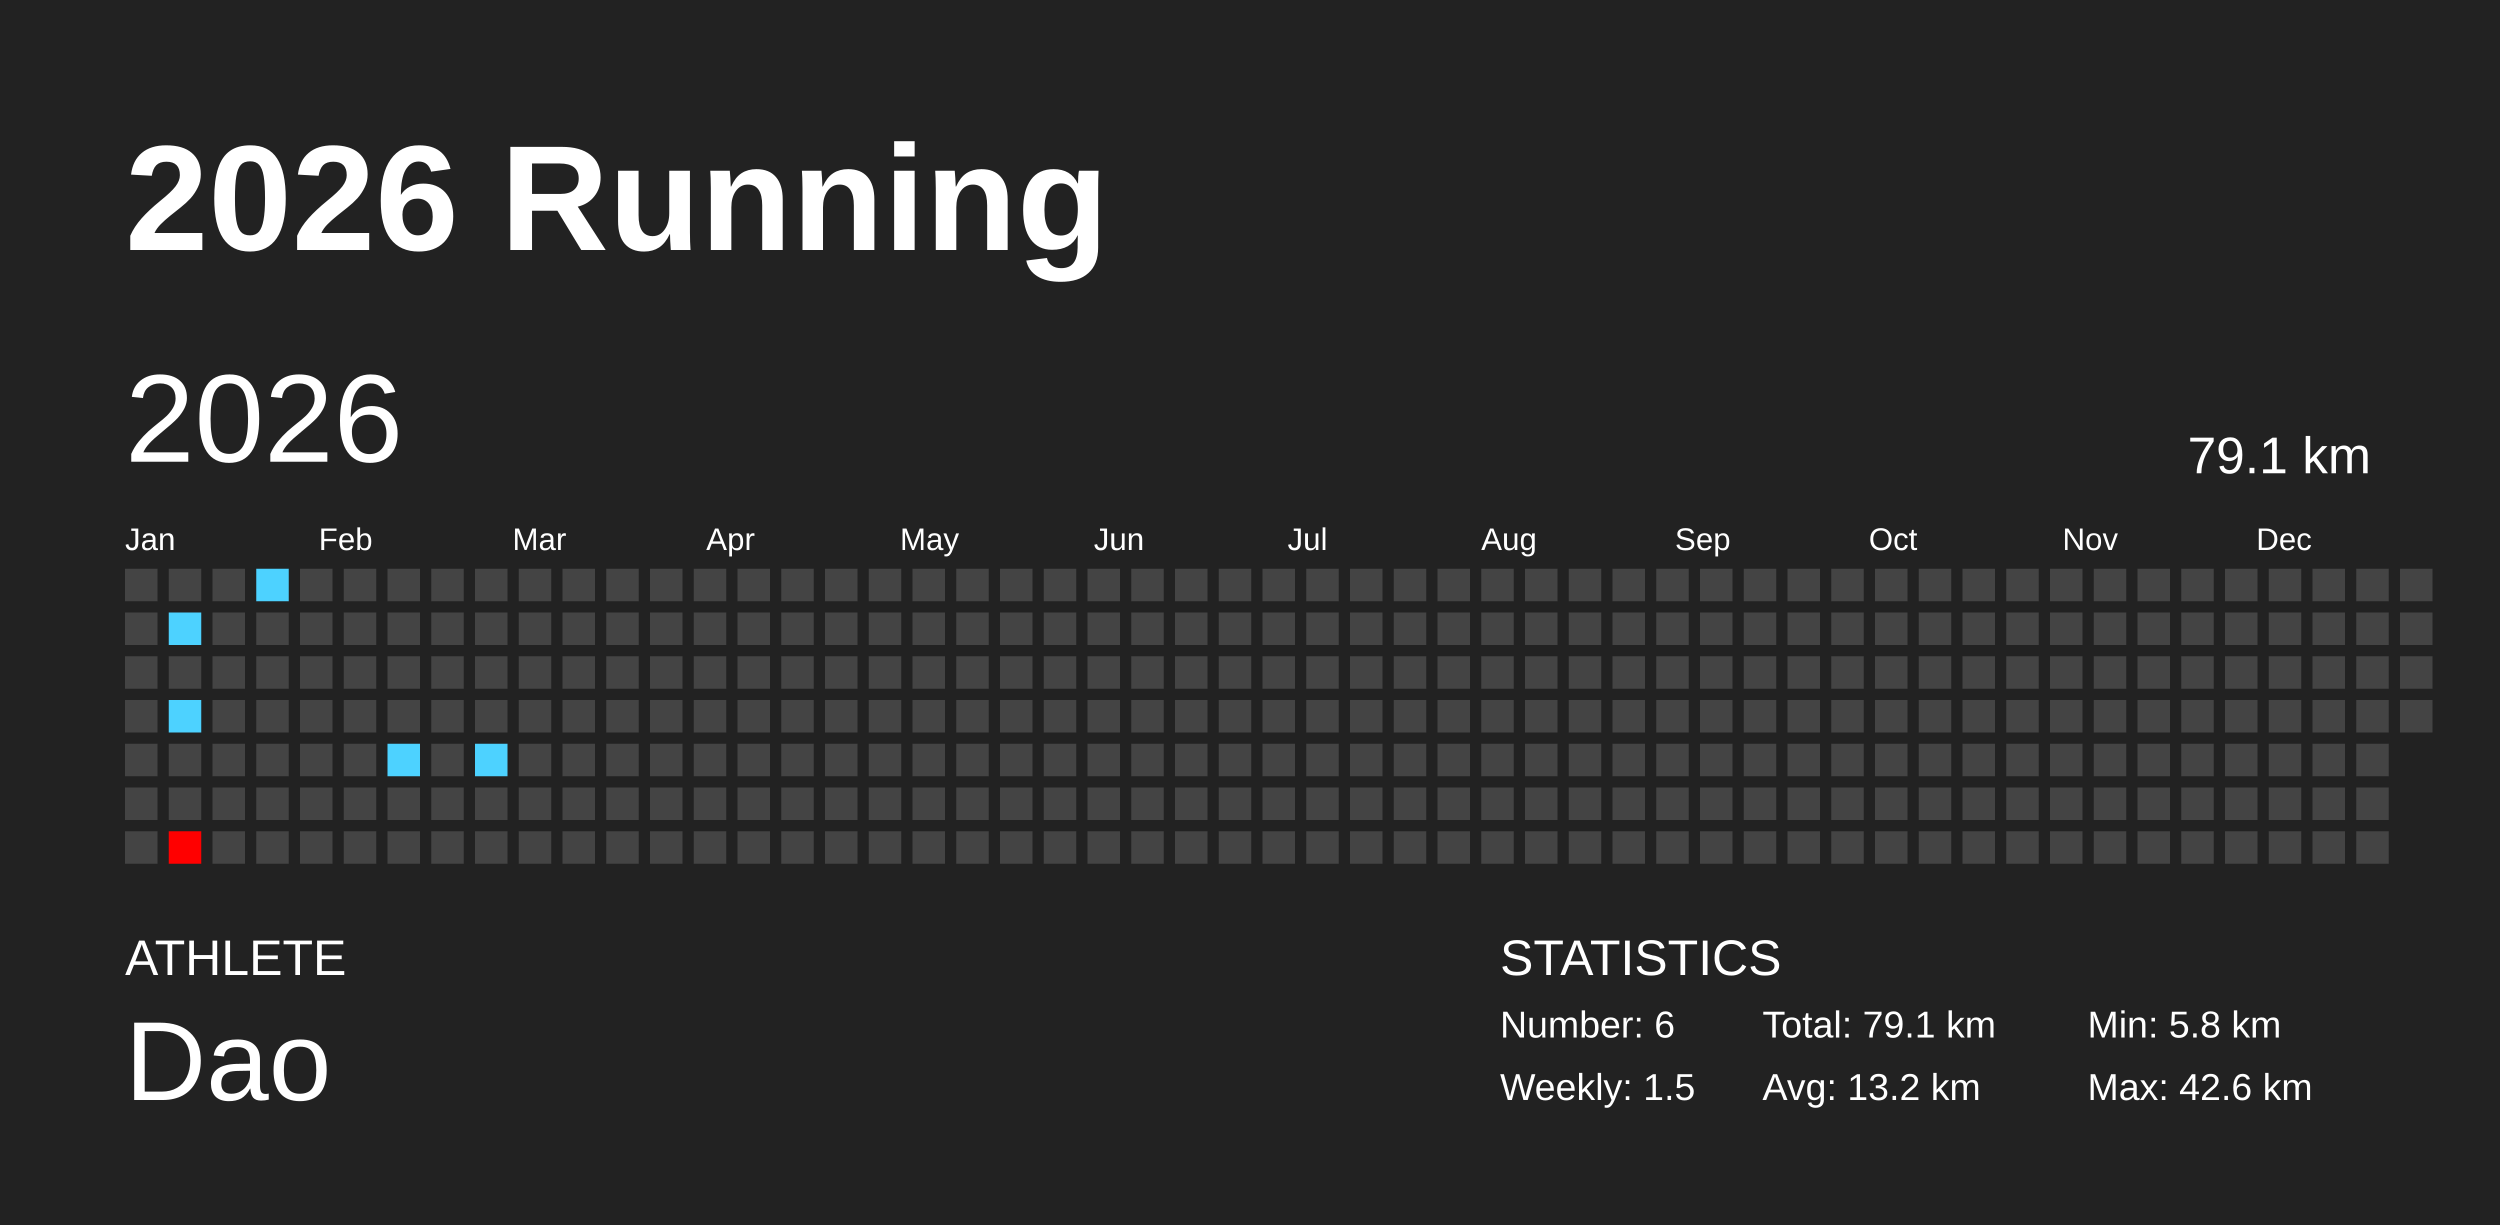
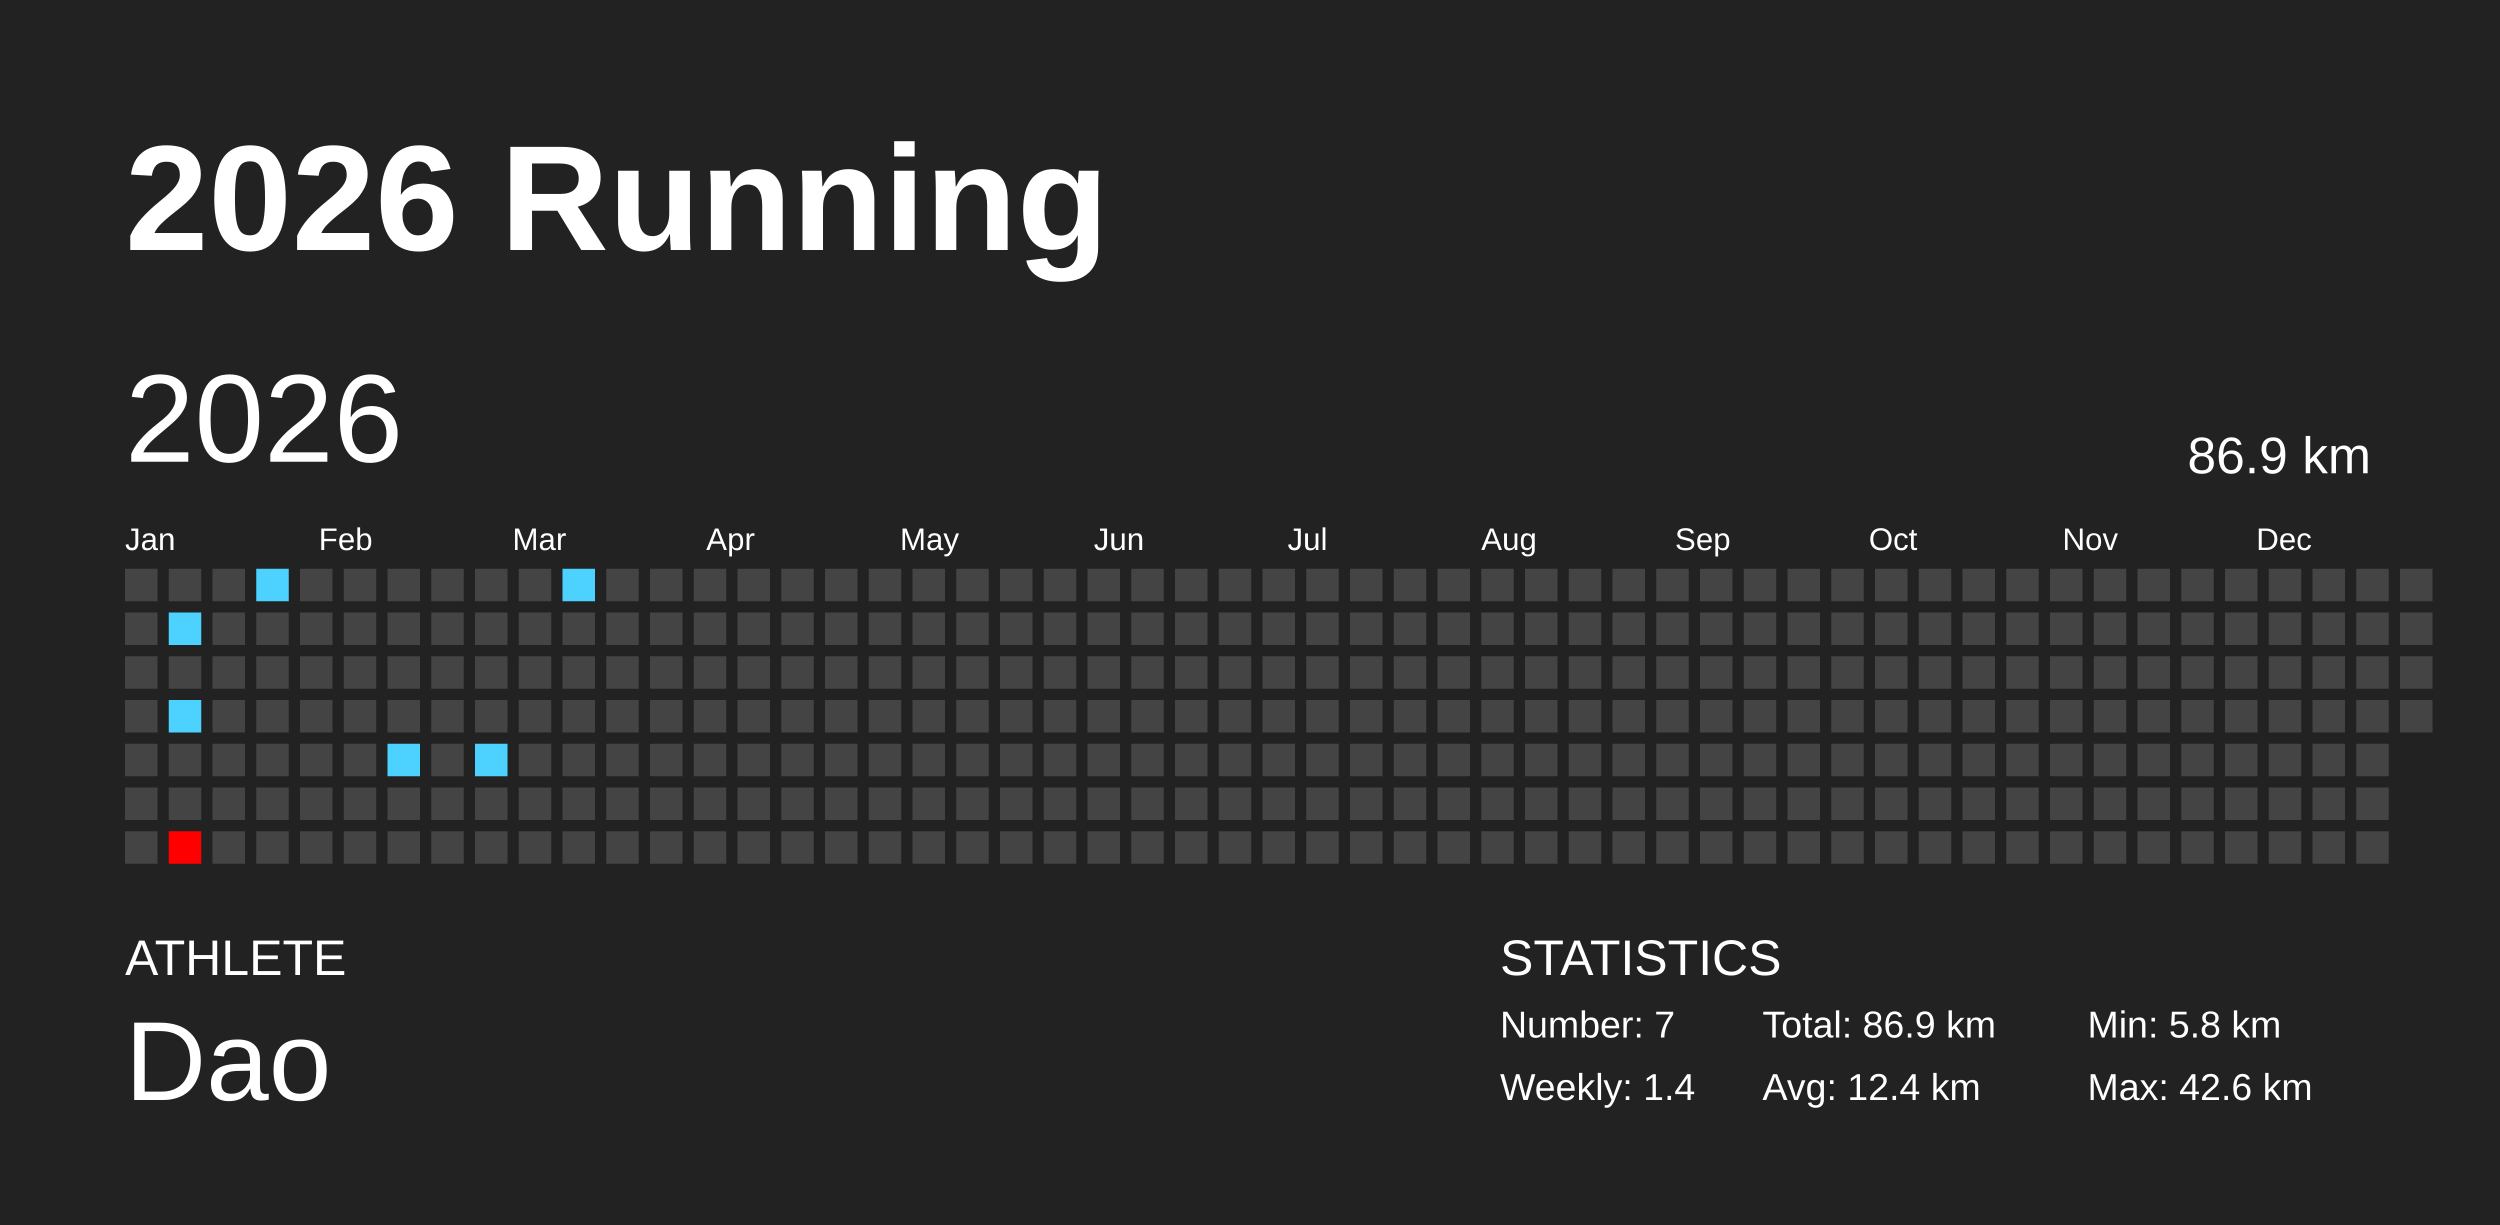
<svg xmlns="http://www.w3.org/2000/svg" baseProfile="full" height="98mm" version="1.1" viewBox="0,0,200,98" width="200mm">
  <defs />
  <rect fill="#222222" height="98" width="200" x="0" y="0" />
  <text fill="#FFFFFF" style="font-size:12px; font-family:Arial; font-weight:bold;" x="10" y="20">2026 Running</text>
  <text fill="#FFFFFF" style="font-size:4px; font-family:Arial" x="10" y="78">ATHLETE</text>
  <text fill="#FFFFFF" style="font-size:9px; font-family:Arial" x="10" y="88">Dao</text>
  <text fill="#FFFFFF" style="font-size:4px; font-family:Arial" x="120" y="78">STATISTICS</text>
-   <text fill="#FFFFFF" style="font-size:3px; font-family:Arial" x="120" y="83">Number: 6</text>
-   <text fill="#FFFFFF" style="font-size:3px; font-family:Arial" x="120" y="88">Weekly: 1.5</text>
-   <text fill="#FFFFFF" style="font-size:3px; font-family:Arial" x="141" y="83">Total: 79.1 km</text>
-   <text fill="#FFFFFF" style="font-size:3px; font-family:Arial" x="141" y="88">Avg: 13.2 km</text>
+   <text fill="#FFFFFF" style="font-size:3px; font-family:Arial" x="120" y="83">Number: 7</text>
+   <text fill="#FFFFFF" style="font-size:3px; font-family:Arial" x="120" y="88">Weekly: 1.4</text>
+   <text fill="#FFFFFF" style="font-size:3px; font-family:Arial" x="141" y="83">Total: 86.9 km</text>
+   <text fill="#FFFFFF" style="font-size:3px; font-family:Arial" x="141" y="88">Avg: 12.4 km</text>
  <text fill="#FFFFFF" style="font-size:3px; font-family:Arial" x="167" y="83">Min: 5.8 km</text>
  <text fill="#FFFFFF" style="font-size:3px; font-family:Arial" x="167" y="88">Max: 42.6 km</text>
  <text dominant-baseline="hanging" fill="#FFFFFF" style="font-size:10.0px; font-family:Arial;" x="10" y="30">2026</text>
-   <text dominant-baseline="hanging" fill="#FFFFFF" style="font-size:4.125px; font-family:Arial;" x="175" y="35">79.1 km</text>
+   <text dominant-baseline="hanging" fill="#FFFFFF" style="font-size:4.125px; font-family:Arial;" x="175" y="35">86.9 km</text>
  <text fill="#FFFFFF" style="font-size:2.5px; font-family:Arial" x="10.0" y="44">Jan</text>
  <text fill="#FFFFFF" style="font-size:2.5px; font-family:Arial" x="25.5" y="44">Feb</text>
  <text fill="#FFFFFF" style="font-size:2.5px; font-family:Arial" x="41.0" y="44">Mar</text>
  <text fill="#FFFFFF" style="font-size:2.5px; font-family:Arial" x="56.5" y="44">Apr</text>
  <text fill="#FFFFFF" style="font-size:2.5px; font-family:Arial" x="72.0" y="44">May</text>
  <text fill="#FFFFFF" style="font-size:2.5px; font-family:Arial" x="87.5" y="44">Jun</text>
  <text fill="#FFFFFF" style="font-size:2.5px; font-family:Arial" x="103.0" y="44">Jul</text>
  <text fill="#FFFFFF" style="font-size:2.5px; font-family:Arial" x="118.5" y="44">Aug</text>
  <text fill="#FFFFFF" style="font-size:2.5px; font-family:Arial" x="134.0" y="44">Sep</text>
  <text fill="#FFFFFF" style="font-size:2.5px; font-family:Arial" x="149.5" y="44">Oct</text>
  <text fill="#FFFFFF" style="font-size:2.5px; font-family:Arial" x="165.0" y="44">Nov</text>
  <text fill="#FFFFFF" style="font-size:2.5px; font-family:Arial" x="180.5" y="44">Dec</text>
  <rect fill="#444444" height="2.6" width="2.6" x="10.0" y="45.5" />
  <rect fill="#444444" height="2.6" width="2.6" x="10.0" y="49.0" />
  <rect fill="#444444" height="2.6" width="2.6" x="10.0" y="52.5" />
  <rect fill="#444444" height="2.6" width="2.6" x="10.0" y="56.0" />
  <rect fill="#444444" height="2.6" width="2.6" x="10.0" y="59.5" />
  <rect fill="#444444" height="2.6" width="2.6" x="10.0" y="63.0" />
  <rect fill="#444444" height="2.6" width="2.6" x="10.0" y="66.5" />
  <rect fill="#444444" height="2.6" width="2.6" x="13.5" y="45.5" />
  <rect fill="#4dd2ff" height="2.6" width="2.6" x="13.5" y="49.0" />
  <rect fill="#444444" height="2.6" width="2.6" x="13.5" y="52.5" />
  <rect fill="#4dd2ff" height="2.6" width="2.6" x="13.5" y="56.0" />
  <rect fill="#444444" height="2.6" width="2.6" x="13.5" y="59.5" />
  <rect fill="#444444" height="2.6" width="2.6" x="13.5" y="63.0" />
  <rect fill="red" height="2.6" width="2.6" x="13.5" y="66.5" />
  <rect fill="#444444" height="2.6" width="2.6" x="17.0" y="45.5" />
  <rect fill="#444444" height="2.6" width="2.6" x="17.0" y="49.0" />
  <rect fill="#444444" height="2.6" width="2.6" x="17.0" y="52.5" />
  <rect fill="#444444" height="2.6" width="2.6" x="17.0" y="56.0" />
  <rect fill="#444444" height="2.6" width="2.6" x="17.0" y="59.5" />
  <rect fill="#444444" height="2.6" width="2.6" x="17.0" y="63.0" />
  <rect fill="#444444" height="2.6" width="2.6" x="17.0" y="66.5" />
  <rect fill="#4dd2ff" height="2.6" width="2.6" x="20.5" y="45.5" />
  <rect fill="#444444" height="2.6" width="2.6" x="20.5" y="49.0" />
  <rect fill="#444444" height="2.6" width="2.6" x="20.5" y="52.5" />
  <rect fill="#444444" height="2.6" width="2.6" x="20.5" y="56.0" />
  <rect fill="#444444" height="2.6" width="2.6" x="20.5" y="59.5" />
  <rect fill="#444444" height="2.6" width="2.6" x="20.5" y="63.0" />
  <rect fill="#444444" height="2.6" width="2.6" x="20.5" y="66.5" />
  <rect fill="#444444" height="2.6" width="2.6" x="24.0" y="45.5" />
  <rect fill="#444444" height="2.6" width="2.6" x="24.0" y="49.0" />
  <rect fill="#444444" height="2.6" width="2.6" x="24.0" y="52.5" />
  <rect fill="#444444" height="2.6" width="2.6" x="24.0" y="56.0" />
  <rect fill="#444444" height="2.6" width="2.6" x="24.0" y="59.5" />
  <rect fill="#444444" height="2.6" width="2.6" x="24.0" y="63.0" />
  <rect fill="#444444" height="2.6" width="2.6" x="24.0" y="66.5" />
  <rect fill="#444444" height="2.6" width="2.6" x="27.5" y="45.5" />
  <rect fill="#444444" height="2.6" width="2.6" x="27.5" y="49.0" />
  <rect fill="#444444" height="2.6" width="2.6" x="27.5" y="52.5" />
  <rect fill="#444444" height="2.6" width="2.6" x="27.5" y="56.0" />
  <rect fill="#444444" height="2.6" width="2.6" x="27.5" y="59.5" />
  <rect fill="#444444" height="2.6" width="2.6" x="27.5" y="63.0" />
  <rect fill="#444444" height="2.6" width="2.6" x="27.5" y="66.5" />
  <rect fill="#444444" height="2.6" width="2.6" x="31.0" y="45.5" />
  <rect fill="#444444" height="2.6" width="2.6" x="31.0" y="49.0" />
  <rect fill="#444444" height="2.6" width="2.6" x="31.0" y="52.5" />
  <rect fill="#444444" height="2.6" width="2.6" x="31.0" y="56.0" />
  <rect fill="#4dd2ff" height="2.6" width="2.6" x="31.0" y="59.5" />
  <rect fill="#444444" height="2.6" width="2.6" x="31.0" y="63.0" />
  <rect fill="#444444" height="2.6" width="2.6" x="31.0" y="66.5" />
  <rect fill="#444444" height="2.6" width="2.6" x="34.5" y="45.5" />
  <rect fill="#444444" height="2.6" width="2.6" x="34.5" y="49.0" />
  <rect fill="#444444" height="2.6" width="2.6" x="34.5" y="52.5" />
  <rect fill="#444444" height="2.6" width="2.6" x="34.5" y="56.0" />
  <rect fill="#444444" height="2.6" width="2.6" x="34.5" y="59.5" />
  <rect fill="#444444" height="2.6" width="2.6" x="34.5" y="63.0" />
  <rect fill="#444444" height="2.6" width="2.6" x="34.5" y="66.5" />
  <rect fill="#444444" height="2.6" width="2.6" x="38.0" y="45.5" />
  <rect fill="#444444" height="2.6" width="2.6" x="38.0" y="49.0" />
  <rect fill="#444444" height="2.6" width="2.6" x="38.0" y="52.5" />
  <rect fill="#444444" height="2.6" width="2.6" x="38.0" y="56.0" />
  <rect fill="#4dd2ff" height="2.6" width="2.6" x="38.0" y="59.5" />
  <rect fill="#444444" height="2.6" width="2.6" x="38.0" y="63.0" />
  <rect fill="#444444" height="2.6" width="2.6" x="38.0" y="66.5" />
  <rect fill="#444444" height="2.6" width="2.6" x="41.5" y="45.5" />
  <rect fill="#444444" height="2.6" width="2.6" x="41.5" y="49.0" />
  <rect fill="#444444" height="2.6" width="2.6" x="41.5" y="52.5" />
  <rect fill="#444444" height="2.6" width="2.6" x="41.5" y="56.0" />
  <rect fill="#444444" height="2.6" width="2.6" x="41.5" y="59.5" />
  <rect fill="#444444" height="2.6" width="2.6" x="41.5" y="63.0" />
  <rect fill="#444444" height="2.6" width="2.6" x="41.5" y="66.5" />
-   <rect fill="#444444" height="2.6" width="2.6" x="45.0" y="45.5" />
+   <rect fill="#4dd2ff" height="2.6" width="2.6" x="45.0" y="45.5" />
  <rect fill="#444444" height="2.6" width="2.6" x="45.0" y="49.0" />
  <rect fill="#444444" height="2.6" width="2.6" x="45.0" y="52.5" />
  <rect fill="#444444" height="2.6" width="2.6" x="45.0" y="56.0" />
  <rect fill="#444444" height="2.6" width="2.6" x="45.0" y="59.5" />
  <rect fill="#444444" height="2.6" width="2.6" x="45.0" y="63.0" />
  <rect fill="#444444" height="2.6" width="2.6" x="45.0" y="66.5" />
  <rect fill="#444444" height="2.6" width="2.6" x="48.5" y="45.5" />
  <rect fill="#444444" height="2.6" width="2.6" x="48.5" y="49.0" />
  <rect fill="#444444" height="2.6" width="2.6" x="48.5" y="52.5" />
  <rect fill="#444444" height="2.6" width="2.6" x="48.5" y="56.0" />
  <rect fill="#444444" height="2.6" width="2.6" x="48.5" y="59.5" />
  <rect fill="#444444" height="2.6" width="2.6" x="48.5" y="63.0" />
  <rect fill="#444444" height="2.6" width="2.6" x="48.5" y="66.5" />
  <rect fill="#444444" height="2.6" width="2.6" x="52.0" y="45.5" />
  <rect fill="#444444" height="2.6" width="2.6" x="52.0" y="49.0" />
  <rect fill="#444444" height="2.6" width="2.6" x="52.0" y="52.5" />
  <rect fill="#444444" height="2.6" width="2.6" x="52.0" y="56.0" />
  <rect fill="#444444" height="2.6" width="2.6" x="52.0" y="59.5" />
  <rect fill="#444444" height="2.6" width="2.6" x="52.0" y="63.0" />
  <rect fill="#444444" height="2.6" width="2.6" x="52.0" y="66.5" />
  <rect fill="#444444" height="2.6" width="2.6" x="55.5" y="45.5" />
  <rect fill="#444444" height="2.6" width="2.6" x="55.5" y="49.0" />
  <rect fill="#444444" height="2.6" width="2.6" x="55.5" y="52.5" />
  <rect fill="#444444" height="2.6" width="2.6" x="55.5" y="56.0" />
  <rect fill="#444444" height="2.6" width="2.6" x="55.5" y="59.5" />
  <rect fill="#444444" height="2.6" width="2.6" x="55.5" y="63.0" />
  <rect fill="#444444" height="2.6" width="2.6" x="55.5" y="66.5" />
  <rect fill="#444444" height="2.6" width="2.6" x="59.0" y="45.5" />
  <rect fill="#444444" height="2.6" width="2.6" x="59.0" y="49.0" />
  <rect fill="#444444" height="2.6" width="2.6" x="59.0" y="52.5" />
  <rect fill="#444444" height="2.6" width="2.6" x="59.0" y="56.0" />
  <rect fill="#444444" height="2.6" width="2.6" x="59.0" y="59.5" />
  <rect fill="#444444" height="2.6" width="2.6" x="59.0" y="63.0" />
  <rect fill="#444444" height="2.6" width="2.6" x="59.0" y="66.5" />
  <rect fill="#444444" height="2.6" width="2.6" x="62.5" y="45.5" />
  <rect fill="#444444" height="2.6" width="2.6" x="62.5" y="49.0" />
  <rect fill="#444444" height="2.6" width="2.6" x="62.5" y="52.5" />
  <rect fill="#444444" height="2.6" width="2.6" x="62.5" y="56.0" />
  <rect fill="#444444" height="2.6" width="2.6" x="62.5" y="59.5" />
  <rect fill="#444444" height="2.6" width="2.6" x="62.5" y="63.0" />
  <rect fill="#444444" height="2.6" width="2.6" x="62.5" y="66.5" />
  <rect fill="#444444" height="2.6" width="2.6" x="66.0" y="45.5" />
  <rect fill="#444444" height="2.6" width="2.6" x="66.0" y="49.0" />
  <rect fill="#444444" height="2.6" width="2.6" x="66.0" y="52.5" />
  <rect fill="#444444" height="2.6" width="2.6" x="66.0" y="56.0" />
  <rect fill="#444444" height="2.6" width="2.6" x="66.0" y="59.5" />
  <rect fill="#444444" height="2.6" width="2.6" x="66.0" y="63.0" />
  <rect fill="#444444" height="2.6" width="2.6" x="66.0" y="66.5" />
  <rect fill="#444444" height="2.6" width="2.6" x="69.5" y="45.5" />
  <rect fill="#444444" height="2.6" width="2.6" x="69.5" y="49.0" />
  <rect fill="#444444" height="2.6" width="2.6" x="69.5" y="52.5" />
  <rect fill="#444444" height="2.6" width="2.6" x="69.5" y="56.0" />
  <rect fill="#444444" height="2.6" width="2.6" x="69.5" y="59.5" />
  <rect fill="#444444" height="2.6" width="2.6" x="69.5" y="63.0" />
  <rect fill="#444444" height="2.6" width="2.6" x="69.5" y="66.5" />
  <rect fill="#444444" height="2.6" width="2.6" x="73.0" y="45.5" />
  <rect fill="#444444" height="2.6" width="2.6" x="73.0" y="49.0" />
  <rect fill="#444444" height="2.6" width="2.6" x="73.0" y="52.5" />
  <rect fill="#444444" height="2.6" width="2.6" x="73.0" y="56.0" />
  <rect fill="#444444" height="2.6" width="2.6" x="73.0" y="59.5" />
  <rect fill="#444444" height="2.6" width="2.6" x="73.0" y="63.0" />
  <rect fill="#444444" height="2.6" width="2.6" x="73.0" y="66.5" />
  <rect fill="#444444" height="2.6" width="2.6" x="76.5" y="45.5" />
  <rect fill="#444444" height="2.6" width="2.6" x="76.5" y="49.0" />
  <rect fill="#444444" height="2.6" width="2.6" x="76.5" y="52.5" />
  <rect fill="#444444" height="2.6" width="2.6" x="76.5" y="56.0" />
  <rect fill="#444444" height="2.6" width="2.6" x="76.5" y="59.5" />
  <rect fill="#444444" height="2.6" width="2.6" x="76.5" y="63.0" />
  <rect fill="#444444" height="2.6" width="2.6" x="76.5" y="66.5" />
  <rect fill="#444444" height="2.6" width="2.6" x="80.0" y="45.5" />
  <rect fill="#444444" height="2.6" width="2.6" x="80.0" y="49.0" />
  <rect fill="#444444" height="2.6" width="2.6" x="80.0" y="52.5" />
  <rect fill="#444444" height="2.6" width="2.6" x="80.0" y="56.0" />
  <rect fill="#444444" height="2.6" width="2.6" x="80.0" y="59.5" />
  <rect fill="#444444" height="2.6" width="2.6" x="80.0" y="63.0" />
  <rect fill="#444444" height="2.6" width="2.6" x="80.0" y="66.5" />
  <rect fill="#444444" height="2.6" width="2.6" x="83.5" y="45.5" />
  <rect fill="#444444" height="2.6" width="2.6" x="83.5" y="49.0" />
  <rect fill="#444444" height="2.6" width="2.6" x="83.5" y="52.5" />
  <rect fill="#444444" height="2.6" width="2.6" x="83.5" y="56.0" />
  <rect fill="#444444" height="2.6" width="2.6" x="83.5" y="59.5" />
  <rect fill="#444444" height="2.6" width="2.6" x="83.5" y="63.0" />
  <rect fill="#444444" height="2.6" width="2.6" x="83.5" y="66.5" />
  <rect fill="#444444" height="2.6" width="2.6" x="87.0" y="45.5" />
  <rect fill="#444444" height="2.6" width="2.6" x="87.0" y="49.0" />
  <rect fill="#444444" height="2.6" width="2.6" x="87.0" y="52.5" />
  <rect fill="#444444" height="2.6" width="2.6" x="87.0" y="56.0" />
  <rect fill="#444444" height="2.6" width="2.6" x="87.0" y="59.5" />
  <rect fill="#444444" height="2.6" width="2.6" x="87.0" y="63.0" />
  <rect fill="#444444" height="2.6" width="2.6" x="87.0" y="66.5" />
  <rect fill="#444444" height="2.6" width="2.6" x="90.5" y="45.5" />
  <rect fill="#444444" height="2.6" width="2.6" x="90.5" y="49.0" />
  <rect fill="#444444" height="2.6" width="2.6" x="90.5" y="52.5" />
  <rect fill="#444444" height="2.6" width="2.6" x="90.5" y="56.0" />
  <rect fill="#444444" height="2.6" width="2.6" x="90.5" y="59.5" />
  <rect fill="#444444" height="2.6" width="2.6" x="90.5" y="63.0" />
  <rect fill="#444444" height="2.6" width="2.6" x="90.5" y="66.5" />
  <rect fill="#444444" height="2.6" width="2.6" x="94.0" y="45.5" />
  <rect fill="#444444" height="2.6" width="2.6" x="94.0" y="49.0" />
  <rect fill="#444444" height="2.6" width="2.6" x="94.0" y="52.5" />
  <rect fill="#444444" height="2.6" width="2.6" x="94.0" y="56.0" />
  <rect fill="#444444" height="2.6" width="2.6" x="94.0" y="59.5" />
  <rect fill="#444444" height="2.6" width="2.6" x="94.0" y="63.0" />
  <rect fill="#444444" height="2.6" width="2.6" x="94.0" y="66.5" />
  <rect fill="#444444" height="2.6" width="2.6" x="97.5" y="45.5" />
  <rect fill="#444444" height="2.6" width="2.6" x="97.5" y="49.0" />
  <rect fill="#444444" height="2.6" width="2.6" x="97.5" y="52.5" />
  <rect fill="#444444" height="2.6" width="2.6" x="97.5" y="56.0" />
  <rect fill="#444444" height="2.6" width="2.6" x="97.5" y="59.5" />
  <rect fill="#444444" height="2.6" width="2.6" x="97.5" y="63.0" />
  <rect fill="#444444" height="2.6" width="2.6" x="97.5" y="66.5" />
  <rect fill="#444444" height="2.6" width="2.6" x="101.0" y="45.5" />
  <rect fill="#444444" height="2.6" width="2.6" x="101.0" y="49.0" />
  <rect fill="#444444" height="2.6" width="2.6" x="101.0" y="52.5" />
  <rect fill="#444444" height="2.6" width="2.6" x="101.0" y="56.0" />
  <rect fill="#444444" height="2.6" width="2.6" x="101.0" y="59.5" />
  <rect fill="#444444" height="2.6" width="2.6" x="101.0" y="63.0" />
  <rect fill="#444444" height="2.6" width="2.6" x="101.0" y="66.5" />
  <rect fill="#444444" height="2.6" width="2.6" x="104.5" y="45.5" />
  <rect fill="#444444" height="2.6" width="2.6" x="104.5" y="49.0" />
  <rect fill="#444444" height="2.6" width="2.6" x="104.5" y="52.5" />
  <rect fill="#444444" height="2.6" width="2.6" x="104.5" y="56.0" />
  <rect fill="#444444" height="2.6" width="2.6" x="104.5" y="59.5" />
  <rect fill="#444444" height="2.6" width="2.6" x="104.5" y="63.0" />
  <rect fill="#444444" height="2.6" width="2.6" x="104.5" y="66.5" />
  <rect fill="#444444" height="2.6" width="2.6" x="108.0" y="45.5" />
  <rect fill="#444444" height="2.6" width="2.6" x="108.0" y="49.0" />
  <rect fill="#444444" height="2.6" width="2.6" x="108.0" y="52.5" />
  <rect fill="#444444" height="2.6" width="2.6" x="108.0" y="56.0" />
  <rect fill="#444444" height="2.6" width="2.6" x="108.0" y="59.5" />
  <rect fill="#444444" height="2.6" width="2.6" x="108.0" y="63.0" />
  <rect fill="#444444" height="2.6" width="2.6" x="108.0" y="66.5" />
  <rect fill="#444444" height="2.6" width="2.6" x="111.5" y="45.5" />
  <rect fill="#444444" height="2.6" width="2.6" x="111.5" y="49.0" />
  <rect fill="#444444" height="2.6" width="2.6" x="111.5" y="52.5" />
  <rect fill="#444444" height="2.6" width="2.6" x="111.5" y="56.0" />
  <rect fill="#444444" height="2.6" width="2.6" x="111.5" y="59.5" />
  <rect fill="#444444" height="2.6" width="2.6" x="111.5" y="63.0" />
  <rect fill="#444444" height="2.6" width="2.6" x="111.5" y="66.5" />
  <rect fill="#444444" height="2.6" width="2.6" x="115.0" y="45.5" />
  <rect fill="#444444" height="2.6" width="2.6" x="115.0" y="49.0" />
  <rect fill="#444444" height="2.6" width="2.6" x="115.0" y="52.5" />
  <rect fill="#444444" height="2.6" width="2.6" x="115.0" y="56.0" />
  <rect fill="#444444" height="2.6" width="2.6" x="115.0" y="59.5" />
  <rect fill="#444444" height="2.6" width="2.6" x="115.0" y="63.0" />
  <rect fill="#444444" height="2.6" width="2.6" x="115.0" y="66.5" />
  <rect fill="#444444" height="2.6" width="2.6" x="118.5" y="45.5" />
  <rect fill="#444444" height="2.6" width="2.6" x="118.5" y="49.0" />
  <rect fill="#444444" height="2.6" width="2.6" x="118.5" y="52.5" />
  <rect fill="#444444" height="2.6" width="2.6" x="118.5" y="56.0" />
  <rect fill="#444444" height="2.6" width="2.6" x="118.5" y="59.5" />
  <rect fill="#444444" height="2.6" width="2.6" x="118.5" y="63.0" />
  <rect fill="#444444" height="2.6" width="2.6" x="118.5" y="66.5" />
  <rect fill="#444444" height="2.6" width="2.6" x="122.0" y="45.5" />
  <rect fill="#444444" height="2.6" width="2.6" x="122.0" y="49.0" />
  <rect fill="#444444" height="2.6" width="2.6" x="122.0" y="52.5" />
  <rect fill="#444444" height="2.6" width="2.6" x="122.0" y="56.0" />
  <rect fill="#444444" height="2.6" width="2.6" x="122.0" y="59.5" />
  <rect fill="#444444" height="2.6" width="2.6" x="122.0" y="63.0" />
  <rect fill="#444444" height="2.6" width="2.6" x="122.0" y="66.5" />
  <rect fill="#444444" height="2.6" width="2.6" x="125.5" y="45.5" />
  <rect fill="#444444" height="2.6" width="2.6" x="125.5" y="49.0" />
  <rect fill="#444444" height="2.6" width="2.6" x="125.5" y="52.5" />
  <rect fill="#444444" height="2.6" width="2.6" x="125.5" y="56.0" />
  <rect fill="#444444" height="2.6" width="2.6" x="125.5" y="59.5" />
  <rect fill="#444444" height="2.6" width="2.6" x="125.5" y="63.0" />
  <rect fill="#444444" height="2.6" width="2.6" x="125.5" y="66.5" />
  <rect fill="#444444" height="2.6" width="2.6" x="129.0" y="45.5" />
  <rect fill="#444444" height="2.6" width="2.6" x="129.0" y="49.0" />
  <rect fill="#444444" height="2.6" width="2.6" x="129.0" y="52.5" />
  <rect fill="#444444" height="2.6" width="2.6" x="129.0" y="56.0" />
  <rect fill="#444444" height="2.6" width="2.6" x="129.0" y="59.5" />
  <rect fill="#444444" height="2.6" width="2.6" x="129.0" y="63.0" />
  <rect fill="#444444" height="2.6" width="2.6" x="129.0" y="66.5" />
  <rect fill="#444444" height="2.6" width="2.6" x="132.5" y="45.5" />
  <rect fill="#444444" height="2.6" width="2.6" x="132.5" y="49.0" />
  <rect fill="#444444" height="2.6" width="2.6" x="132.5" y="52.5" />
  <rect fill="#444444" height="2.6" width="2.6" x="132.5" y="56.0" />
  <rect fill="#444444" height="2.6" width="2.6" x="132.5" y="59.5" />
  <rect fill="#444444" height="2.6" width="2.6" x="132.5" y="63.0" />
  <rect fill="#444444" height="2.6" width="2.6" x="132.5" y="66.5" />
  <rect fill="#444444" height="2.6" width="2.6" x="136.0" y="45.5" />
  <rect fill="#444444" height="2.6" width="2.6" x="136.0" y="49.0" />
  <rect fill="#444444" height="2.6" width="2.6" x="136.0" y="52.5" />
  <rect fill="#444444" height="2.6" width="2.6" x="136.0" y="56.0" />
  <rect fill="#444444" height="2.6" width="2.6" x="136.0" y="59.5" />
  <rect fill="#444444" height="2.6" width="2.6" x="136.0" y="63.0" />
  <rect fill="#444444" height="2.6" width="2.6" x="136.0" y="66.5" />
  <rect fill="#444444" height="2.6" width="2.6" x="139.5" y="45.5" />
  <rect fill="#444444" height="2.6" width="2.6" x="139.5" y="49.0" />
  <rect fill="#444444" height="2.6" width="2.6" x="139.5" y="52.5" />
  <rect fill="#444444" height="2.6" width="2.6" x="139.5" y="56.0" />
  <rect fill="#444444" height="2.6" width="2.6" x="139.5" y="59.5" />
  <rect fill="#444444" height="2.6" width="2.6" x="139.5" y="63.0" />
  <rect fill="#444444" height="2.6" width="2.6" x="139.5" y="66.5" />
  <rect fill="#444444" height="2.6" width="2.6" x="143.0" y="45.5" />
  <rect fill="#444444" height="2.6" width="2.6" x="143.0" y="49.0" />
  <rect fill="#444444" height="2.6" width="2.6" x="143.0" y="52.5" />
  <rect fill="#444444" height="2.6" width="2.6" x="143.0" y="56.0" />
  <rect fill="#444444" height="2.6" width="2.6" x="143.0" y="59.5" />
  <rect fill="#444444" height="2.6" width="2.6" x="143.0" y="63.0" />
  <rect fill="#444444" height="2.6" width="2.6" x="143.0" y="66.5" />
  <rect fill="#444444" height="2.6" width="2.6" x="146.5" y="45.5" />
  <rect fill="#444444" height="2.6" width="2.6" x="146.5" y="49.0" />
  <rect fill="#444444" height="2.6" width="2.6" x="146.5" y="52.5" />
  <rect fill="#444444" height="2.6" width="2.6" x="146.5" y="56.0" />
  <rect fill="#444444" height="2.6" width="2.6" x="146.5" y="59.5" />
  <rect fill="#444444" height="2.6" width="2.6" x="146.5" y="63.0" />
  <rect fill="#444444" height="2.6" width="2.6" x="146.5" y="66.5" />
  <rect fill="#444444" height="2.6" width="2.6" x="150.0" y="45.5" />
  <rect fill="#444444" height="2.6" width="2.6" x="150.0" y="49.0" />
  <rect fill="#444444" height="2.6" width="2.6" x="150.0" y="52.5" />
  <rect fill="#444444" height="2.6" width="2.6" x="150.0" y="56.0" />
  <rect fill="#444444" height="2.6" width="2.6" x="150.0" y="59.5" />
  <rect fill="#444444" height="2.6" width="2.6" x="150.0" y="63.0" />
  <rect fill="#444444" height="2.6" width="2.6" x="150.0" y="66.5" />
  <rect fill="#444444" height="2.6" width="2.6" x="153.5" y="45.5" />
  <rect fill="#444444" height="2.6" width="2.6" x="153.5" y="49.0" />
  <rect fill="#444444" height="2.6" width="2.6" x="153.5" y="52.5" />
  <rect fill="#444444" height="2.6" width="2.6" x="153.5" y="56.0" />
  <rect fill="#444444" height="2.6" width="2.6" x="153.5" y="59.5" />
  <rect fill="#444444" height="2.6" width="2.6" x="153.5" y="63.0" />
  <rect fill="#444444" height="2.6" width="2.6" x="153.5" y="66.5" />
  <rect fill="#444444" height="2.6" width="2.6" x="157.0" y="45.5" />
  <rect fill="#444444" height="2.6" width="2.6" x="157.0" y="49.0" />
  <rect fill="#444444" height="2.6" width="2.6" x="157.0" y="52.5" />
  <rect fill="#444444" height="2.6" width="2.6" x="157.0" y="56.0" />
  <rect fill="#444444" height="2.6" width="2.6" x="157.0" y="59.5" />
  <rect fill="#444444" height="2.6" width="2.6" x="157.0" y="63.0" />
  <rect fill="#444444" height="2.6" width="2.6" x="157.0" y="66.5" />
  <rect fill="#444444" height="2.6" width="2.6" x="160.5" y="45.5" />
  <rect fill="#444444" height="2.6" width="2.6" x="160.5" y="49.0" />
  <rect fill="#444444" height="2.6" width="2.6" x="160.5" y="52.5" />
  <rect fill="#444444" height="2.6" width="2.6" x="160.5" y="56.0" />
  <rect fill="#444444" height="2.6" width="2.6" x="160.5" y="59.5" />
  <rect fill="#444444" height="2.6" width="2.6" x="160.5" y="63.0" />
  <rect fill="#444444" height="2.6" width="2.6" x="160.5" y="66.5" />
  <rect fill="#444444" height="2.6" width="2.6" x="164.0" y="45.5" />
  <rect fill="#444444" height="2.6" width="2.6" x="164.0" y="49.0" />
  <rect fill="#444444" height="2.6" width="2.6" x="164.0" y="52.5" />
  <rect fill="#444444" height="2.6" width="2.6" x="164.0" y="56.0" />
  <rect fill="#444444" height="2.6" width="2.6" x="164.0" y="59.5" />
  <rect fill="#444444" height="2.6" width="2.6" x="164.0" y="63.0" />
  <rect fill="#444444" height="2.6" width="2.6" x="164.0" y="66.5" />
  <rect fill="#444444" height="2.6" width="2.6" x="167.5" y="45.5" />
  <rect fill="#444444" height="2.6" width="2.6" x="167.5" y="49.0" />
  <rect fill="#444444" height="2.6" width="2.6" x="167.5" y="52.5" />
  <rect fill="#444444" height="2.6" width="2.6" x="167.5" y="56.0" />
  <rect fill="#444444" height="2.6" width="2.6" x="167.5" y="59.5" />
  <rect fill="#444444" height="2.6" width="2.6" x="167.5" y="63.0" />
  <rect fill="#444444" height="2.6" width="2.6" x="167.5" y="66.5" />
  <rect fill="#444444" height="2.6" width="2.6" x="171.0" y="45.5" />
  <rect fill="#444444" height="2.6" width="2.6" x="171.0" y="49.0" />
  <rect fill="#444444" height="2.6" width="2.6" x="171.0" y="52.5" />
  <rect fill="#444444" height="2.6" width="2.6" x="171.0" y="56.0" />
  <rect fill="#444444" height="2.6" width="2.6" x="171.0" y="59.5" />
  <rect fill="#444444" height="2.6" width="2.6" x="171.0" y="63.0" />
  <rect fill="#444444" height="2.6" width="2.6" x="171.0" y="66.5" />
  <rect fill="#444444" height="2.6" width="2.6" x="174.5" y="45.5" />
  <rect fill="#444444" height="2.6" width="2.6" x="174.5" y="49.0" />
  <rect fill="#444444" height="2.6" width="2.6" x="174.5" y="52.5" />
  <rect fill="#444444" height="2.6" width="2.6" x="174.5" y="56.0" />
  <rect fill="#444444" height="2.6" width="2.6" x="174.5" y="59.5" />
  <rect fill="#444444" height="2.6" width="2.6" x="174.5" y="63.0" />
  <rect fill="#444444" height="2.6" width="2.6" x="174.5" y="66.5" />
  <rect fill="#444444" height="2.6" width="2.6" x="178.0" y="45.5" />
  <rect fill="#444444" height="2.6" width="2.6" x="178.0" y="49.0" />
  <rect fill="#444444" height="2.6" width="2.6" x="178.0" y="52.5" />
  <rect fill="#444444" height="2.6" width="2.6" x="178.0" y="56.0" />
  <rect fill="#444444" height="2.6" width="2.6" x="178.0" y="59.5" />
  <rect fill="#444444" height="2.6" width="2.6" x="178.0" y="63.0" />
  <rect fill="#444444" height="2.6" width="2.6" x="178.0" y="66.5" />
  <rect fill="#444444" height="2.6" width="2.6" x="181.5" y="45.5" />
  <rect fill="#444444" height="2.6" width="2.6" x="181.5" y="49.0" />
  <rect fill="#444444" height="2.6" width="2.6" x="181.5" y="52.5" />
  <rect fill="#444444" height="2.6" width="2.6" x="181.5" y="56.0" />
  <rect fill="#444444" height="2.6" width="2.6" x="181.5" y="59.5" />
  <rect fill="#444444" height="2.6" width="2.6" x="181.5" y="63.0" />
  <rect fill="#444444" height="2.6" width="2.6" x="181.5" y="66.5" />
  <rect fill="#444444" height="2.6" width="2.6" x="185.0" y="45.5" />
  <rect fill="#444444" height="2.6" width="2.6" x="185.0" y="49.0" />
  <rect fill="#444444" height="2.6" width="2.6" x="185.0" y="52.5" />
  <rect fill="#444444" height="2.6" width="2.6" x="185.0" y="56.0" />
  <rect fill="#444444" height="2.6" width="2.6" x="185.0" y="59.5" />
  <rect fill="#444444" height="2.6" width="2.6" x="185.0" y="63.0" />
  <rect fill="#444444" height="2.6" width="2.6" x="185.0" y="66.5" />
  <rect fill="#444444" height="2.6" width="2.6" x="188.5" y="45.5" />
  <rect fill="#444444" height="2.6" width="2.6" x="188.5" y="49.0" />
  <rect fill="#444444" height="2.6" width="2.6" x="188.5" y="52.5" />
  <rect fill="#444444" height="2.6" width="2.6" x="188.5" y="56.0" />
  <rect fill="#444444" height="2.6" width="2.6" x="188.5" y="59.5" />
  <rect fill="#444444" height="2.6" width="2.6" x="188.5" y="63.0" />
  <rect fill="#444444" height="2.6" width="2.6" x="188.5" y="66.5" />
  <rect fill="#444444" height="2.6" width="2.6" x="192.0" y="45.5" />
  <rect fill="#444444" height="2.6" width="2.6" x="192.0" y="49.0" />
  <rect fill="#444444" height="2.6" width="2.6" x="192.0" y="52.5" />
  <rect fill="#444444" height="2.6" width="2.6" x="192.0" y="56.0" />
</svg>
